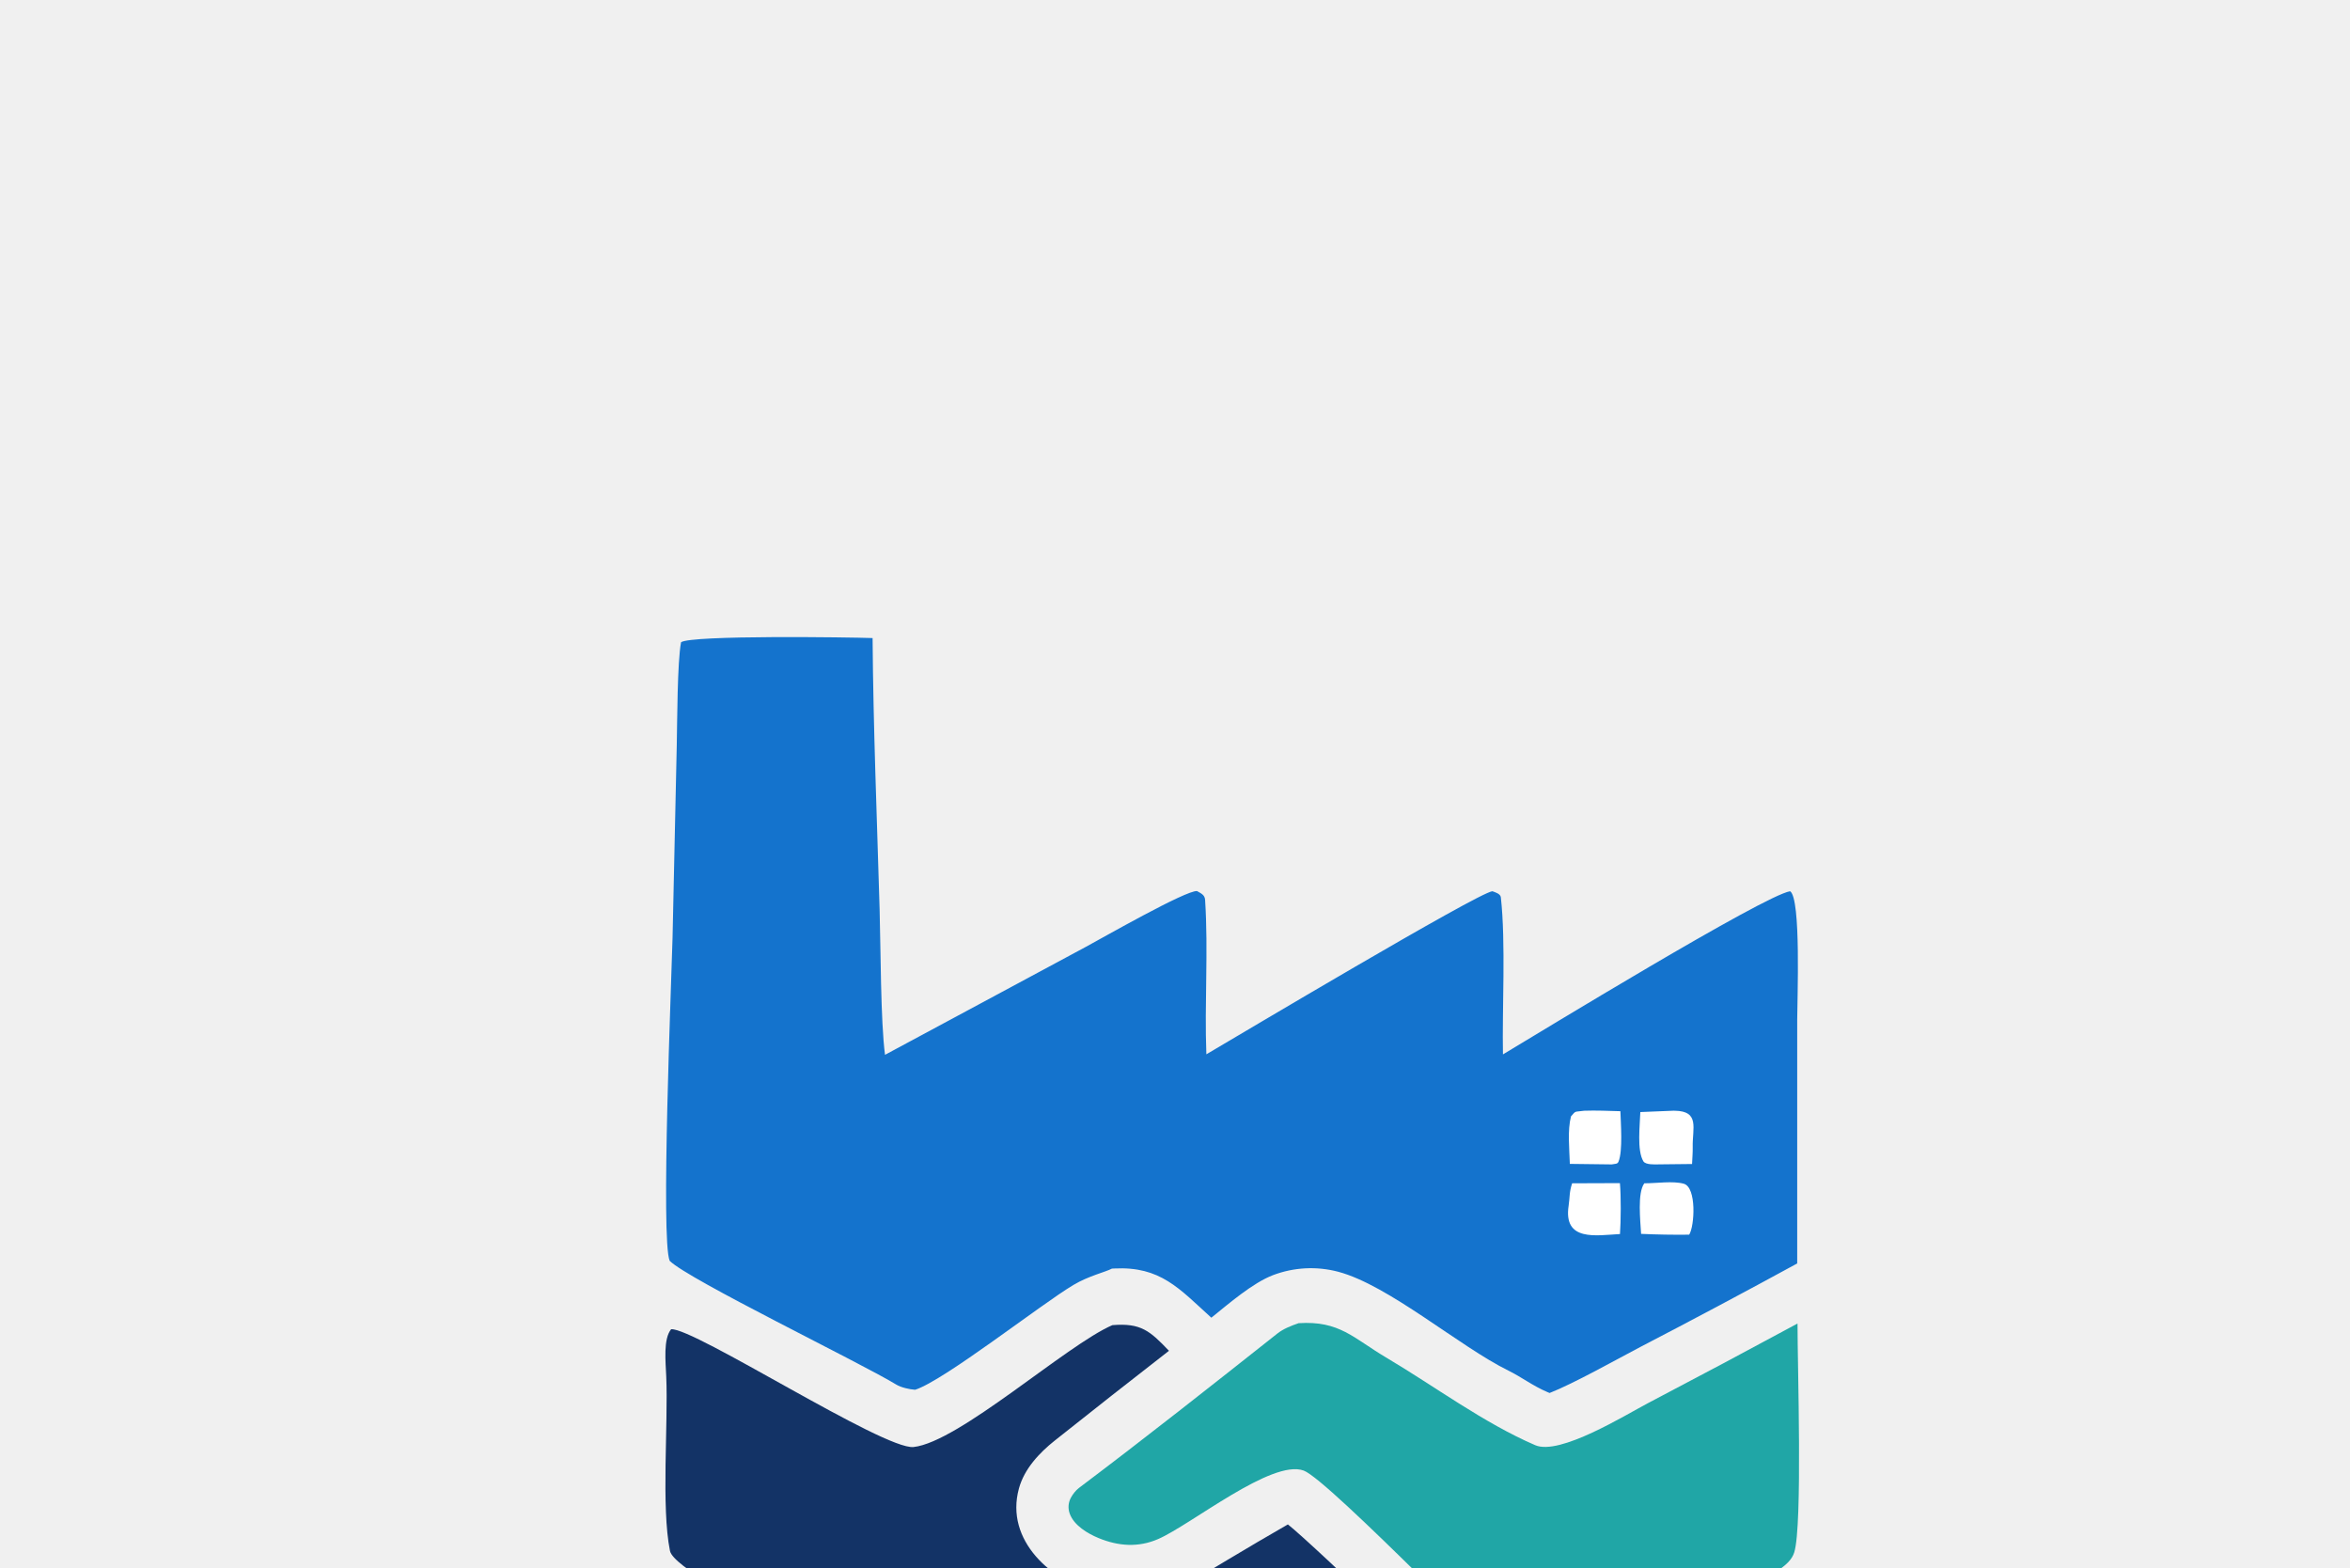
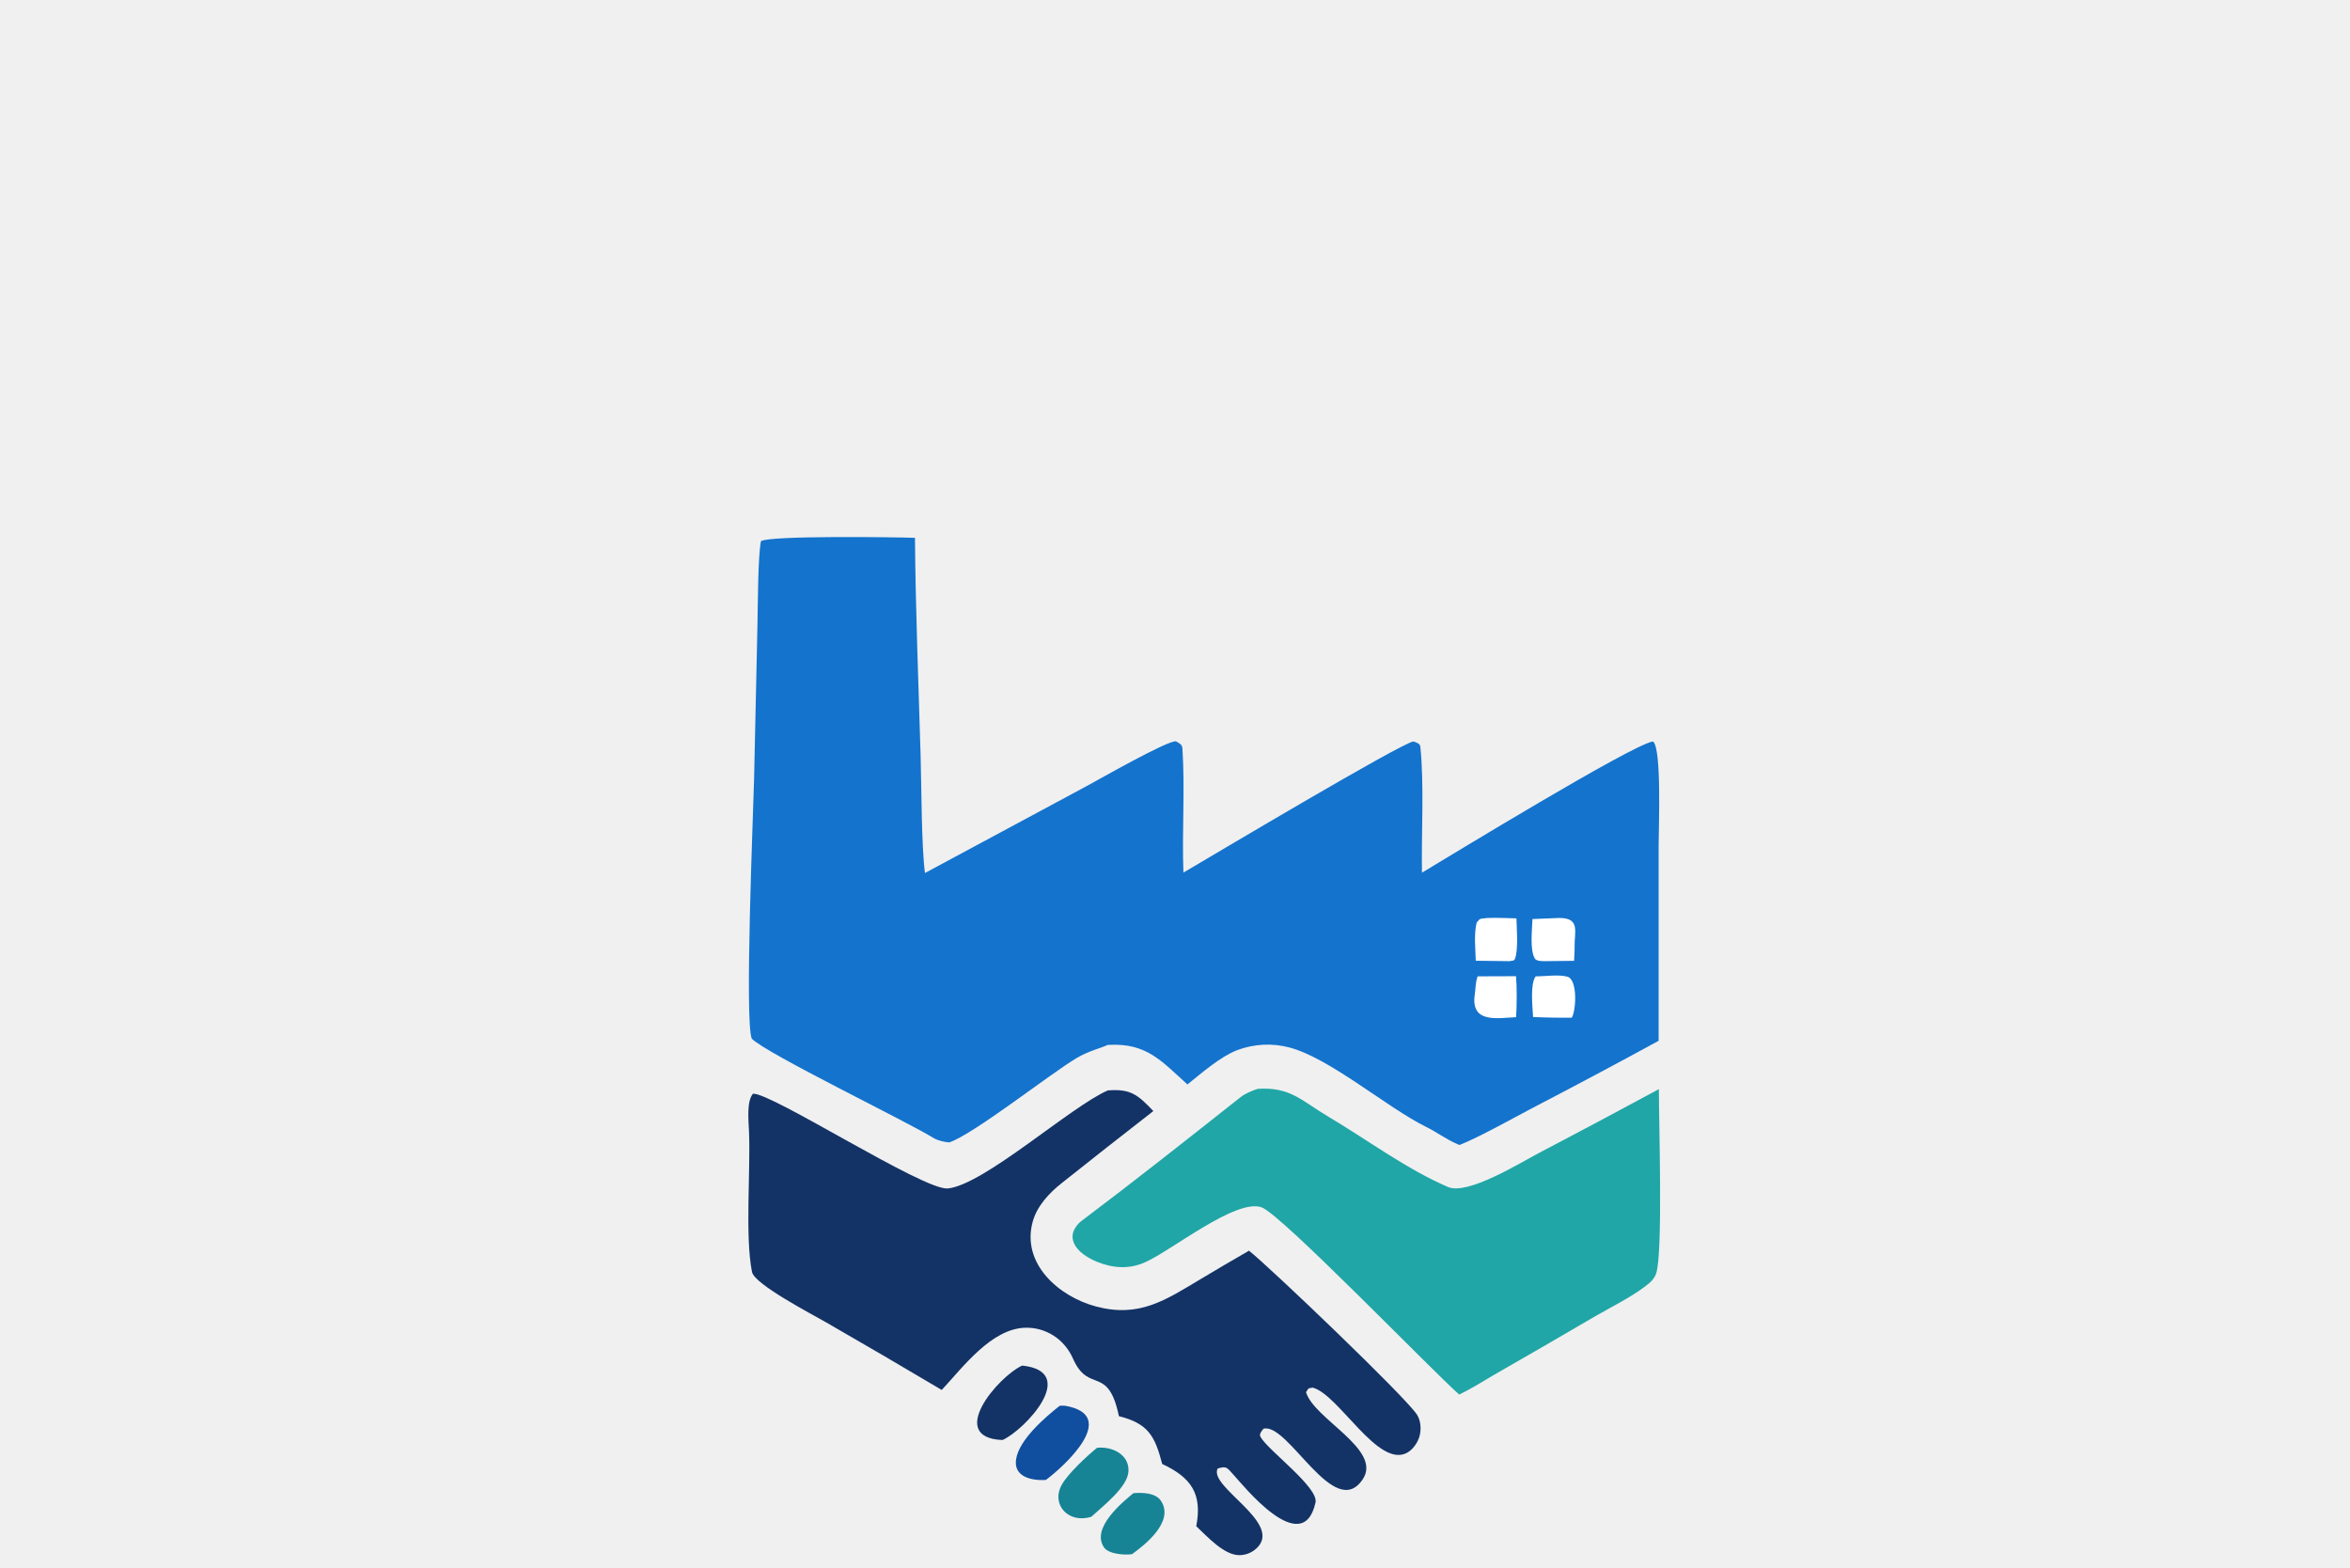
- <svg xmlns="http://www.w3.org/2000/svg" version="1.1" id="레이어_1" x="0px" y="0px" width="1535px" height="1024px" viewBox="430 31 675 563" enable-background="new 0 0 1535 1024" xml:space="preserve">
+ <svg xmlns="http://www.w3.org/2000/svg" version="1.1" id="레이어_1" x="0px" y="0px" width="1535px" height="1024px" viewBox="400 20 750 700" enable-background="new 0 0 1535 1024" xml:space="preserve">
  <path fill="#1473CD" d="M587.055,367.783l1.515-69.211c0.182-8.394,0.181-29.8,1.542-36.938c3.62-2.6,60.686-1.794,68.783-1.5  c0.243,32.111,1.588,65.168,2.521,97.331c0.388,13.366,0.358,40.566,1.944,52.331l72.225-38.826  c5.783-3.122,35.926-20.35,39.823-19.977c1.342,0.796,2.781,1.293,2.9,3.146c1.199,18.352-0.247,37.124,0.458,55.471  c11.032-6.489,97.481-57.999,102.705-58.558c1.004,0.36,2.908,0.903,3.051,2.179c1.813,16.3,0.42,40.534,0.757,56.411  c12.396-7.423,93.839-57.172,103.133-58.59c3.973,2.702,2.548,38.924,2.541,46.075v87.587  c-18.693,10.203-37.498,20.212-56.401,30.027c-8.589,4.519-23.909,13.121-32.521,16.494l-0.787-0.327  c-5.172-2.189-9.287-5.39-13.986-7.697c-17.621-8.653-42.999-30.742-61.235-35.535c-7.712-2.022-15.859-1.591-23.317,1.237  c-7.345,2.82-15.837,10.199-22.155,15.288c-11.595-10.509-18.288-18.499-34.853-17.677l-0.849,0.045  c-2.345,1.258-8.294,2.571-13.818,5.867c-11.809,7.046-46.366,34.28-56.851,37.642c-2.015-0.118-5.123-0.848-6.756-1.846  c-12.851-7.86-74.62-37.701-81.396-44.454C582.771,476.258,586.668,383.315,587.055,367.783z" />
  <path fill="#FFFFFF" d="M946.424,429.87l0.555,0.005c9.084,0.14,6.296,6.31,6.445,13.037c0.045,1.966-0.157,4.107-0.232,6.092  l-11.85,0.128c-1.469,0.036-4.842,0.207-5.637-1.101c-2.376-3.93-1.222-13.002-1.094-17.678L946.424,429.87z" />
  <path fill="#FFFFFF" d="M914.457,429.875c4.249-0.155,8.724,0.051,12.996,0.171c0.12,4.064,0.93,14.331-0.689,18.136  c-0.382,0.892-1.102,0.71-2.429,0.968l-15.035-0.188c-0.165-5.479-0.884-11.964,0.412-17.061  C911.602,429.717,910.829,430.4,914.457,429.875z" />
  <path fill="#FFFFFF" d="M936.05,455.926c4.325,0.038,10.269-0.933,14.174,0.168c4.662,1.314,3.882,15.245,1.934,18.288  c-5.757,0.069-11.521-0.027-17.269-0.289C934.634,469.43,933.486,459.373,936.05,455.926z" />
  <path fill="#FFFFFF" d="M910.125,455.931l17.156-0.061c0.427,4.768,0.359,13.59,0.022,18.284  c-8.478,0.449-20.417,2.826-18.438-10.186C909.322,460.958,909.038,459.174,910.125,455.931z" />
  <path fill="#133366" d="M745.003,506.872c10.235-0.845,13.48,2.027,20.331,9.212c-13.731,10.652-27.387,21.412-40.99,32.218  c-5.553,4.411-10.969,10.177-12.892,17.211c-5.136,18.782,11.766,33.44,28.269,37.823c19.317,5.132,30.949-2.793,46.704-12.212  c7.166-4.299,14.368-8.529,21.616-12.693c8.896,6.972,70.274,65.632,75.049,73.267c1.679,2.695,1.926,6.494,1.102,9.53  c-0.765,2.831-2.945,5.982-5.523,7.398c-13.005,7.147-30.535-26.056-42.198-29.065c-2.458,0.524-1.477-0.103-2.96,2.051  c3.508,11.986,34.117,25.552,25.355,38.821c-12.741,19.281-33.436-25.659-44.386-22.492c-0.779,0.95-2.068,2.441-1.274,3.649  c3.238,5.943,26.046,22.55,24.531,29.303c-5.823,25.921-33.323-8.97-36.224-11.975c-3.05-3.226-3.2-4.662-7.487-3.207  c-4.025,8.052,27.994,23.585,18.16,34.804c-2.128,2.426-5.187,3.829-8.409,3.856c-6.881,0.059-14.413-8.36-19.285-12.921  c2.766-14.385-2.158-21.714-15.207-27.788c-3.253-12.523-6.281-18.089-19.33-21.345c-4.829-23.233-13.443-9.717-20.502-25.71  c-3.891-8.816-12.263-14.011-21.279-13.781c-15.123,0.384-27.772,17.508-37.329,27.78c-17.16-10.195-34.394-20.269-51.698-30.217  c-6.365-3.672-31.901-16.94-33.012-22.439c-3.192-15.822-0.605-45.448-1.343-62.658c-0.229-5.332-1.11-13.457,1.749-16.95  c8.104-0.679,76.428,43.432,87.067,42.296C689.881,548.9,728.43,514.051,745.003,506.872z" />
  <path fill="#20A6A6" d="M811.901,506.165c14.69-0.951,19.675,5.375,31.345,12.286c17.313,10.254,35.264,23.643,53.627,31.532  c8.8,3.781,32.162-10.723,40.736-15.236c17.876-9.368,35.699-18.853,53.455-28.451c-0.022,14.801,1.844,72.426-1.169,82.145  c-0.825,2.662-2.886,4.372-5.029,5.983c-6.866,5.171-15.133,9.14-22.568,13.469c-15.058,8.824-30.168,17.57-45.315,26.239  c-5.156,3.11-9.653,5.86-15.072,8.537c-12.907-11.422-79.254-80.278-88.188-83.571c-11.438-4.217-40.481,19.474-52.301,24.601  c-7.083,3.076-14.253,2.567-21.348-0.359c-3.979-1.641-8.864-4.543-10.393-8.81c-0.669-1.85-0.523-3.896,0.401-5.632  c0.643-1.232,1.771-2.699,2.892-3.542c24.047-18.112,47.687-36.797,71.297-55.478C806.452,508.153,809.285,507.065,811.901,506.165z  " />
  <path fill="#104E9F" d="M723.522,647.665c0.522-0.016,1.913-0.089,2.398-0.005c24.768,4.273-0.554,27.146-8.578,33.133  c-6.194,0.399-14.58-1.305-13.285-9.307C705.478,662.704,716.882,652.941,723.522,647.665z" />
  <path fill="#133366" d="M706.752,629.721c25.696,2.692,1.219,28.729-8.757,33.237C672.81,661.99,695.896,634.704,706.752,629.721z" />
  <path fill="#168495" d="M740.193,666.44c6.635-0.742,14.438,2.943,14.033,10.515c-0.375,7.001-11.244,15.358-16.564,20.252  c-10.174,3.285-18.207-5.421-13.188-14.319C727.326,677.829,735.632,670.138,740.193,666.44z" />
  <path fill="#168495" d="M756.385,686.714c4.024-0.409,9.976-0.142,12.314,3.346c6.281,9.349-7.397,19.912-12.922,23.885  c-3.657,0.456-10.456-0.07-12.494-3.065C737.367,702.183,751.775,690.574,756.385,686.714z" />
</svg>
